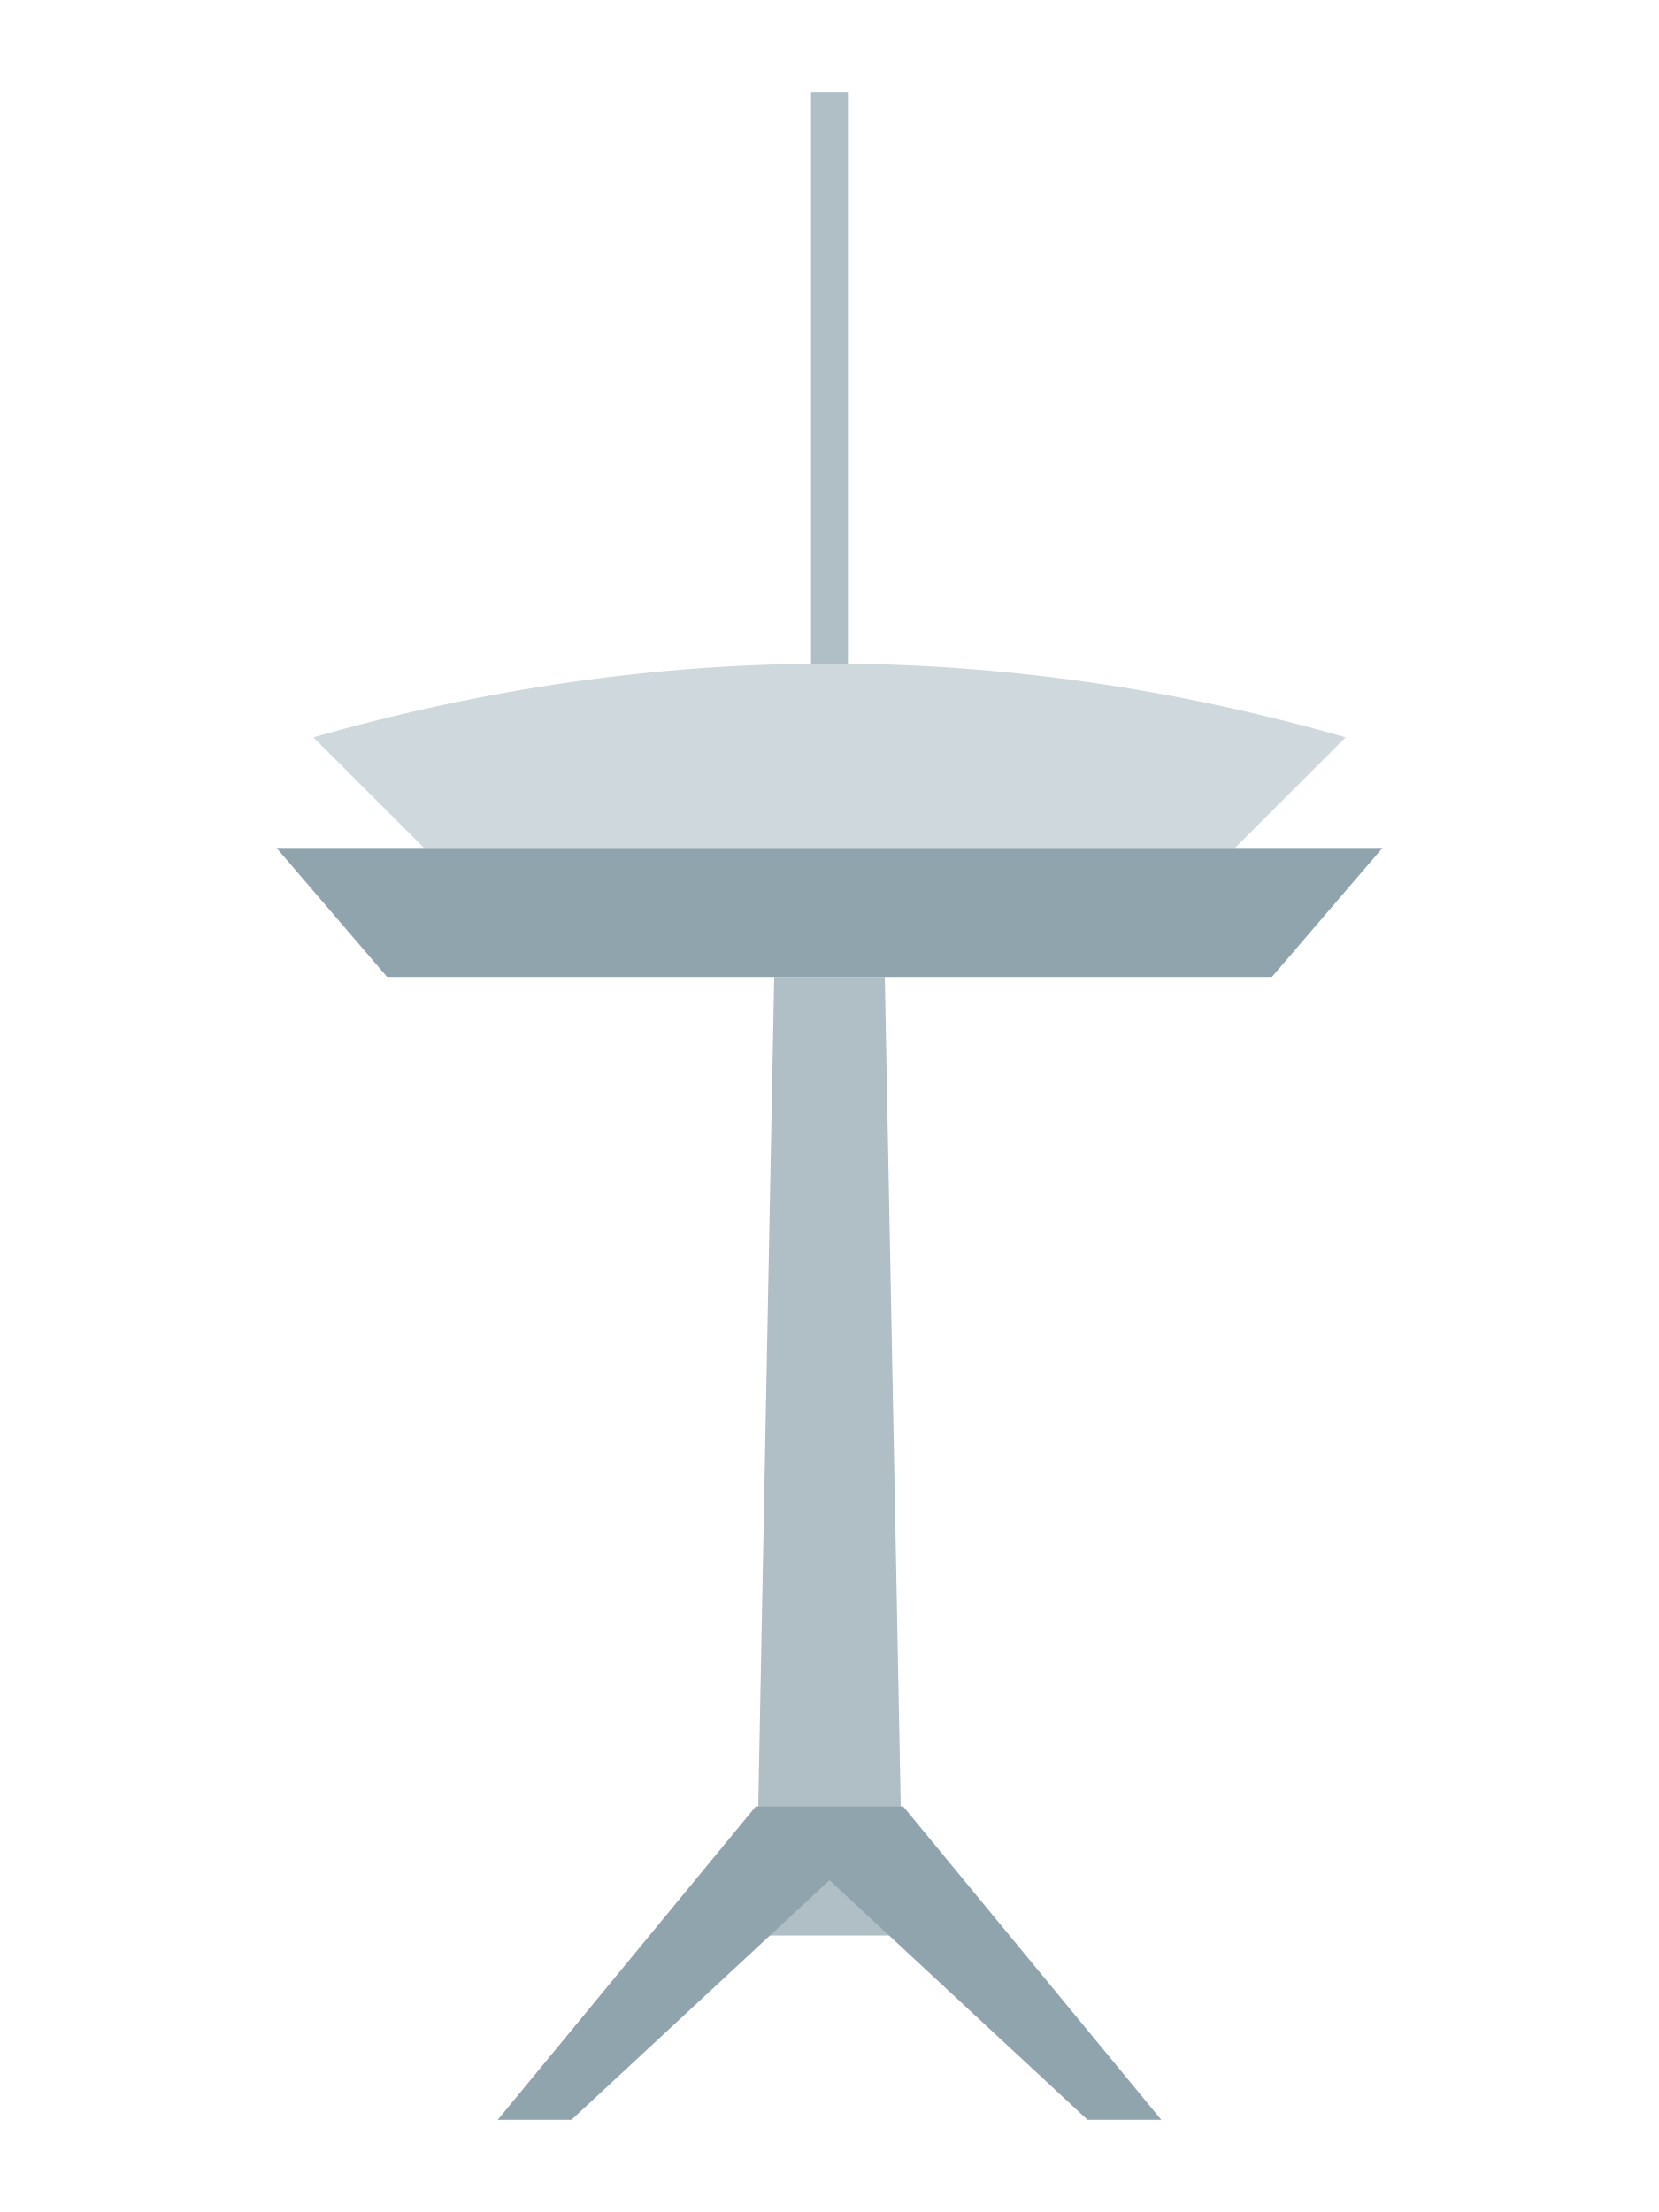
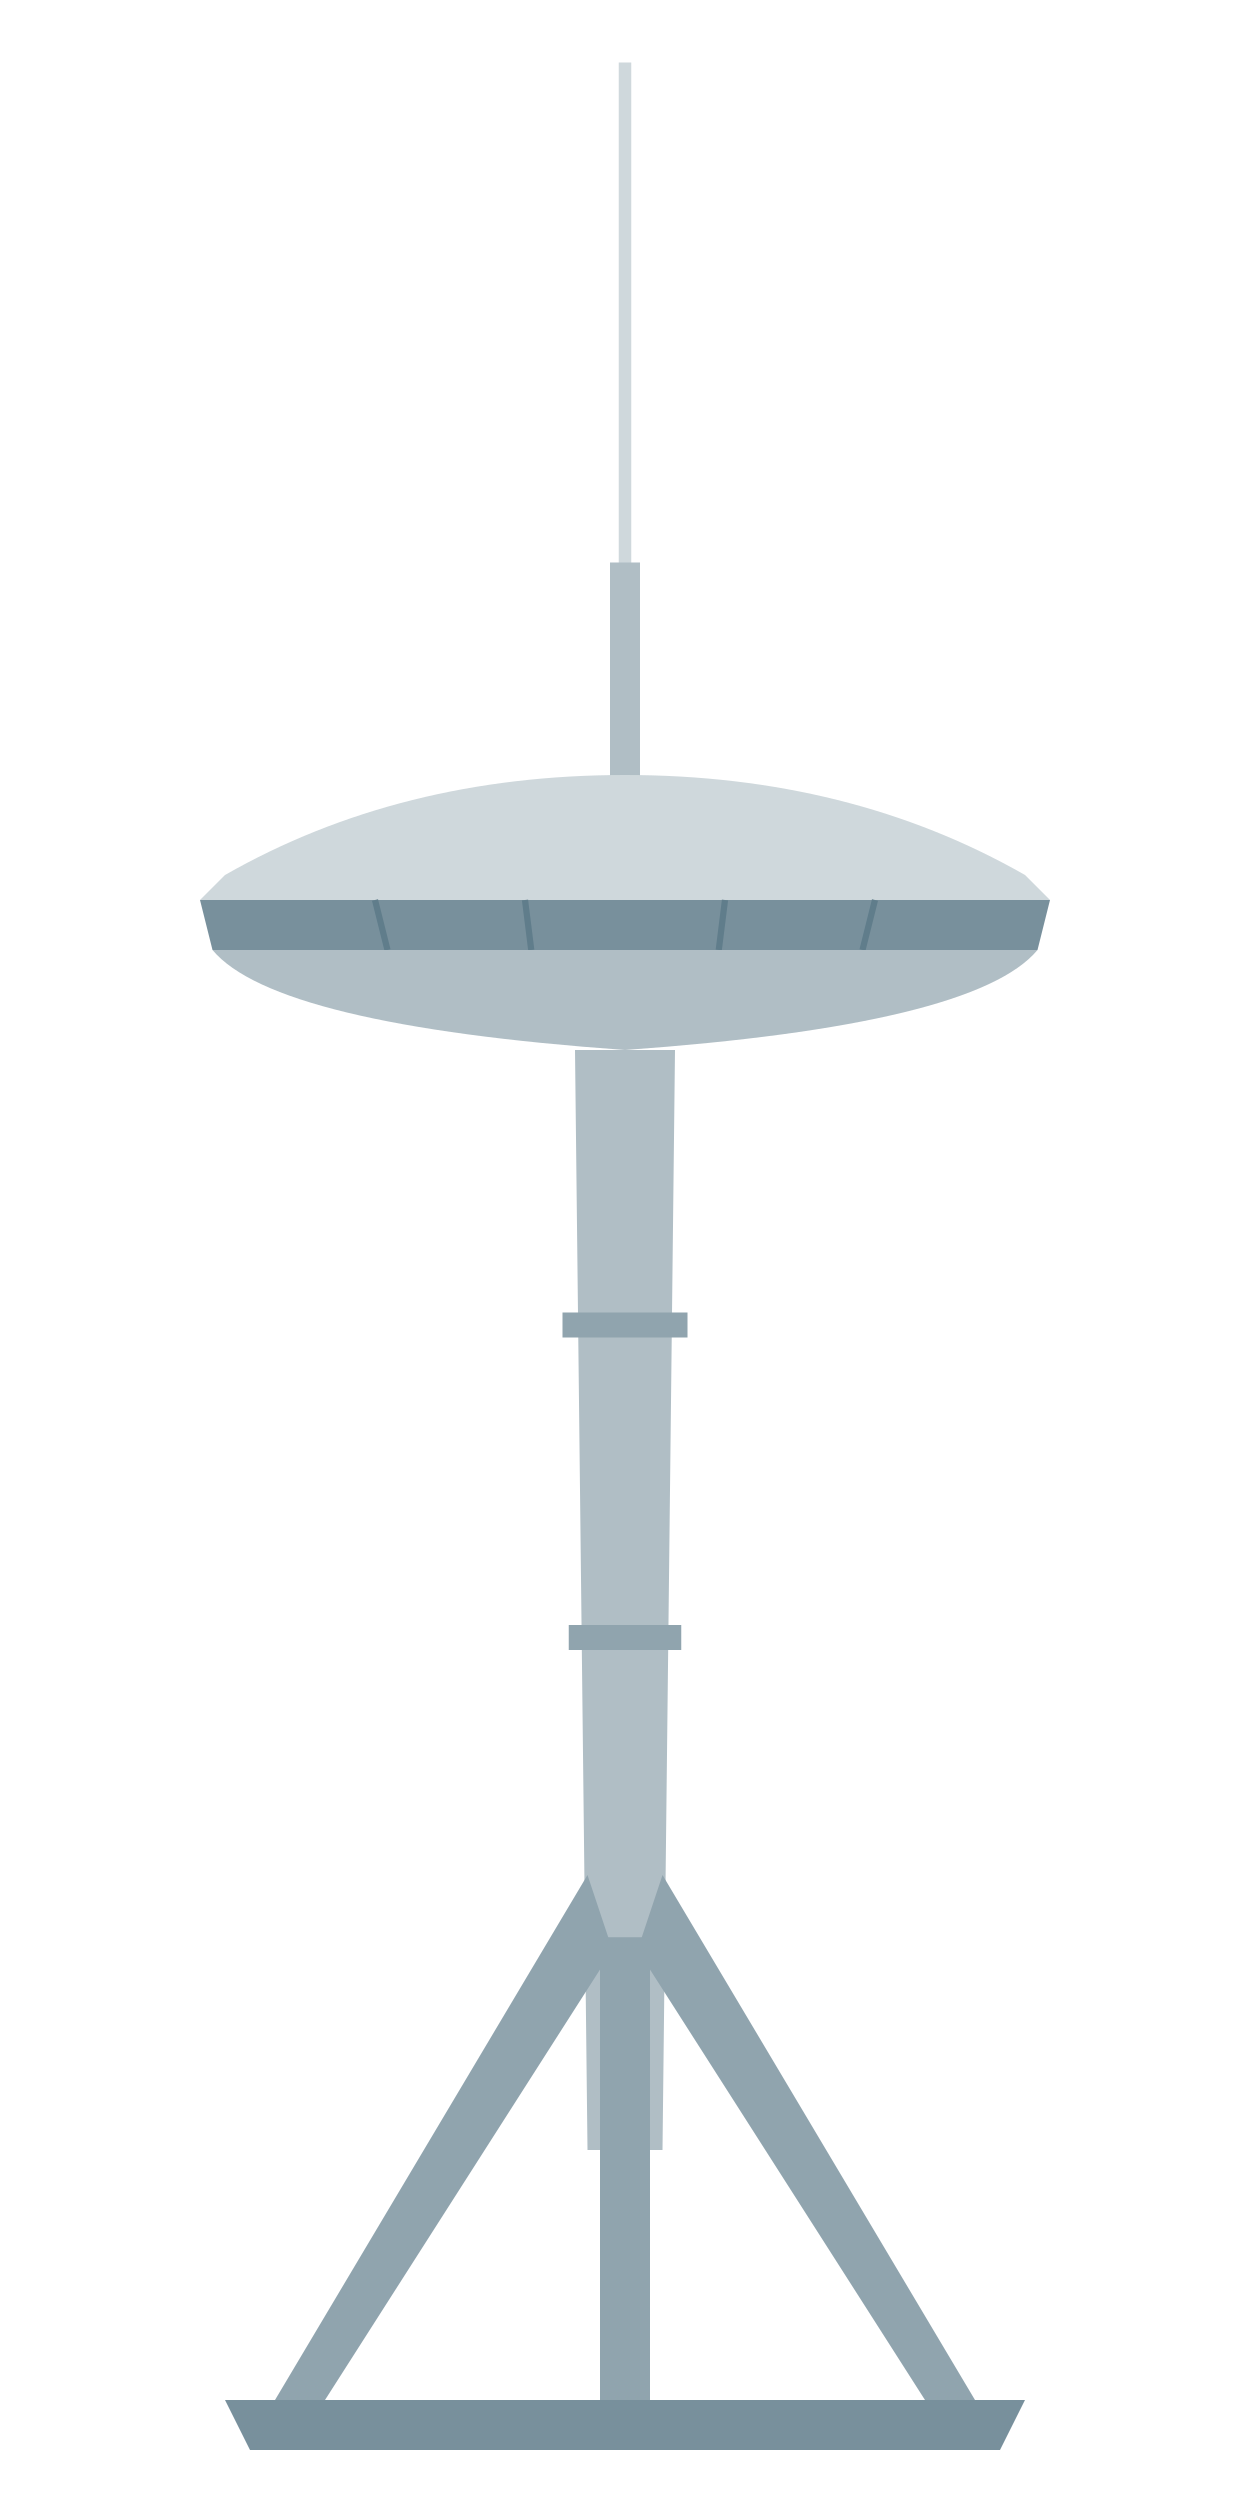
- <svg xmlns="http://www.w3.org/2000/svg" viewBox="-45 -50 90 120">
-   <path d="M -1 -45 L 1 -45 L 1 -10 L -1 -10 Z" fill="#B0BEC5" />
-   <path d="M -28 -10 Q 0 -18 28 -10 L 22 -4 L -22 -4 Z" fill="#CFD8DC" />
-   <path d="M -30 -4 L 30 -4 L 24 3 L -24 3 Z" fill="#90A4AE" />
-   <path d="M -3 3 L 3 3 L 4 55 L -4 55 Z" fill="#B0BEC5" />
-   <path d="M -4 48 L -18 65 L -14 65 L 0 52 L 14 65 L 18 65 L 4 48 Z" fill="#90A4AE" />
+ <svg xmlns="http://www.w3.org/2000/svg" viewBox="-50 -100 100 200">
+   <path d="M -0.5 -95 L 0.5 -95 L 0.5 -40 L -0.5 -40 Z" fill="#CFD8DC" />
+   <path d="M -1.2 -55 L 1.2 -55 L 1.2 -35 L -1.2 -35 Z" fill="#B0BEC5" />
+   <path d="M 0 -38 Q -18 -38 -32 -30 L -34 -28 L 34 -28 L 32 -30 Q 18 -38 0 -38 Z" fill="#CFD8DC" />
+   <path d="M -34 -28 L -33 -24 L 33 -24 L 34 -28 Z" fill="#78909C" />
+   <line x1="-20" y1="-28" x2="-19" y2="-24" stroke="#607D8B" stroke-width="0.5" />
+   <line x1="-8" y1="-28" x2="-7.5" y2="-24" stroke="#607D8B" stroke-width="0.5" />
+   <line x1="8" y1="-28" x2="7.5" y2="-24" stroke="#607D8B" stroke-width="0.5" />
+   <line x1="20" y1="-28" x2="19" y2="-24" stroke="#607D8B" stroke-width="0.5" />
+   <path d="M -33 -24 Q -28 -18 0 -16 Q 28 -18 33 -24 Z" fill="#B0BEC5" />
+   <path d="M -4 -16 L 4 -16 L 3 72 L -3 72 Z" fill="#B0BEC5" />
+   <path d="M -5 5 L 5 5 L 5 7 L -5 7 Z" fill="#90A4AE" />
+   <path d="M -4.5 30 L 4.5 30 L 4.5 32 L -4.5 32 Z" fill="#90A4AE" />
+   <path d="M -4 55 L 4 55 L 4 57 L -4 57 Z" fill="#90A4AE" />
+   <path d="M -3 50 L -28 92 L -24 92 L -1 56 Z" fill="#90A4AE" />
+   <path d="M 3 50 L 28 92 L 24 92 L 1 56 Z" fill="#90A4AE" />
+   <path d="M -2 55 L 2 55 L 2 92 L -2 92 Z" fill="#90A4AE" />
+   <path d="M -32 92 L 32 92 L 30 96 L -30 96 Z" fill="#78909C" />
</svg>
